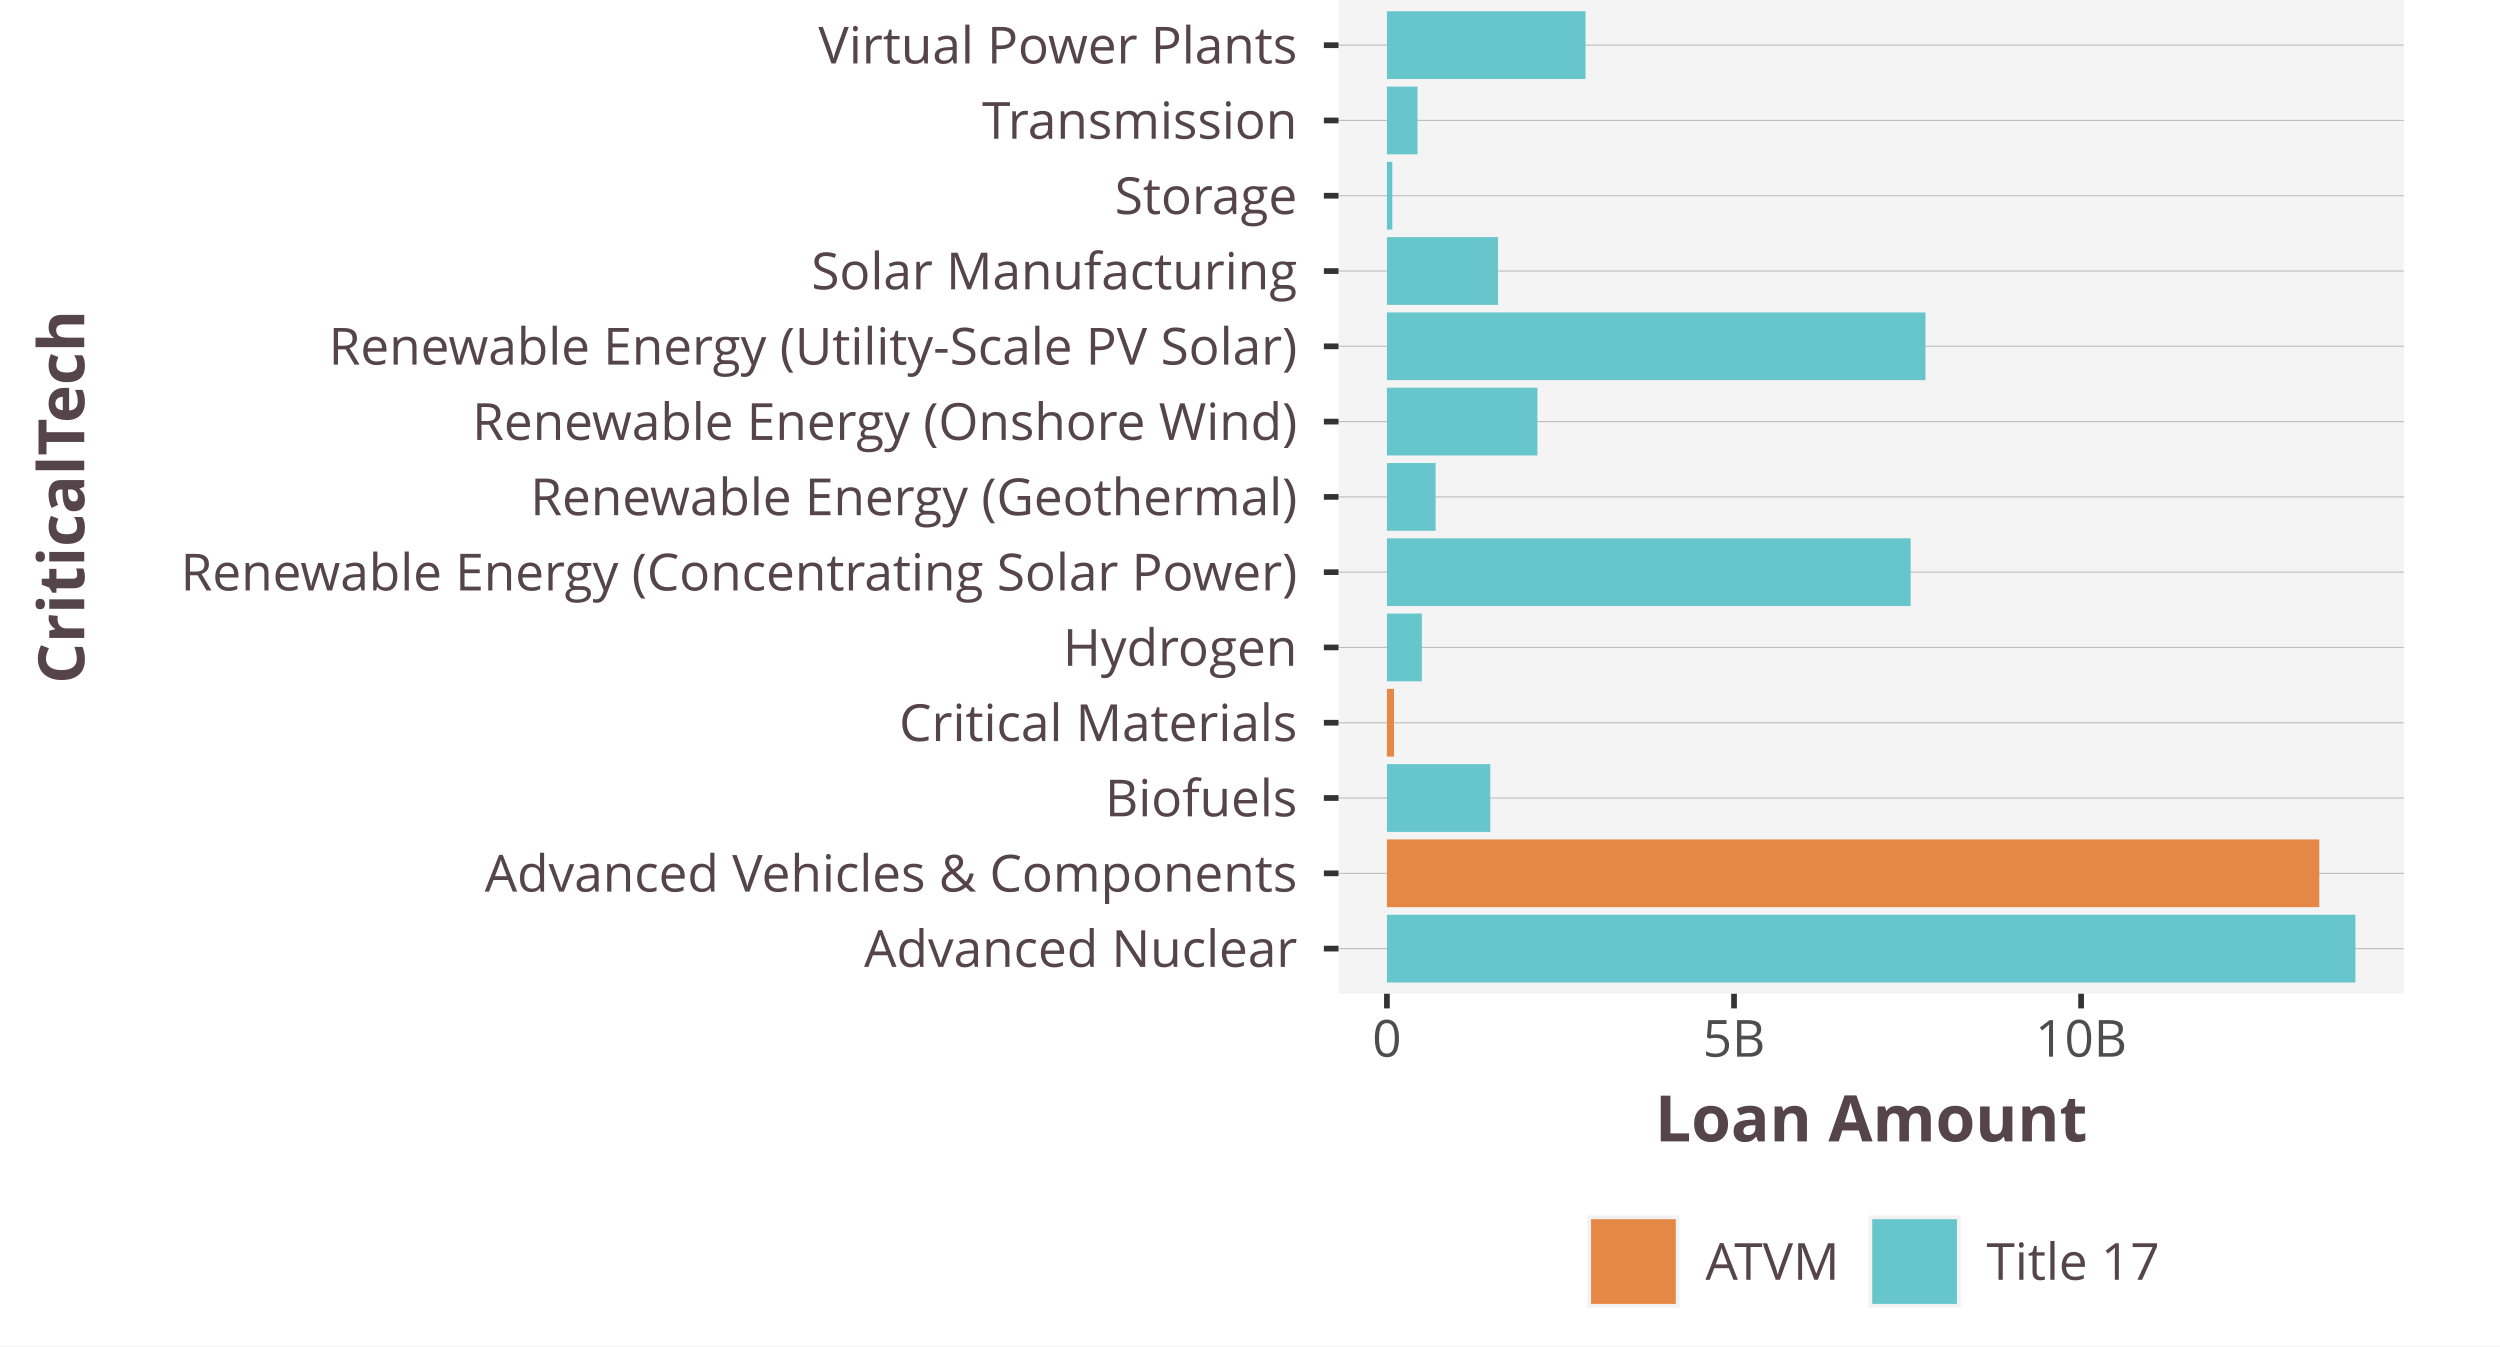
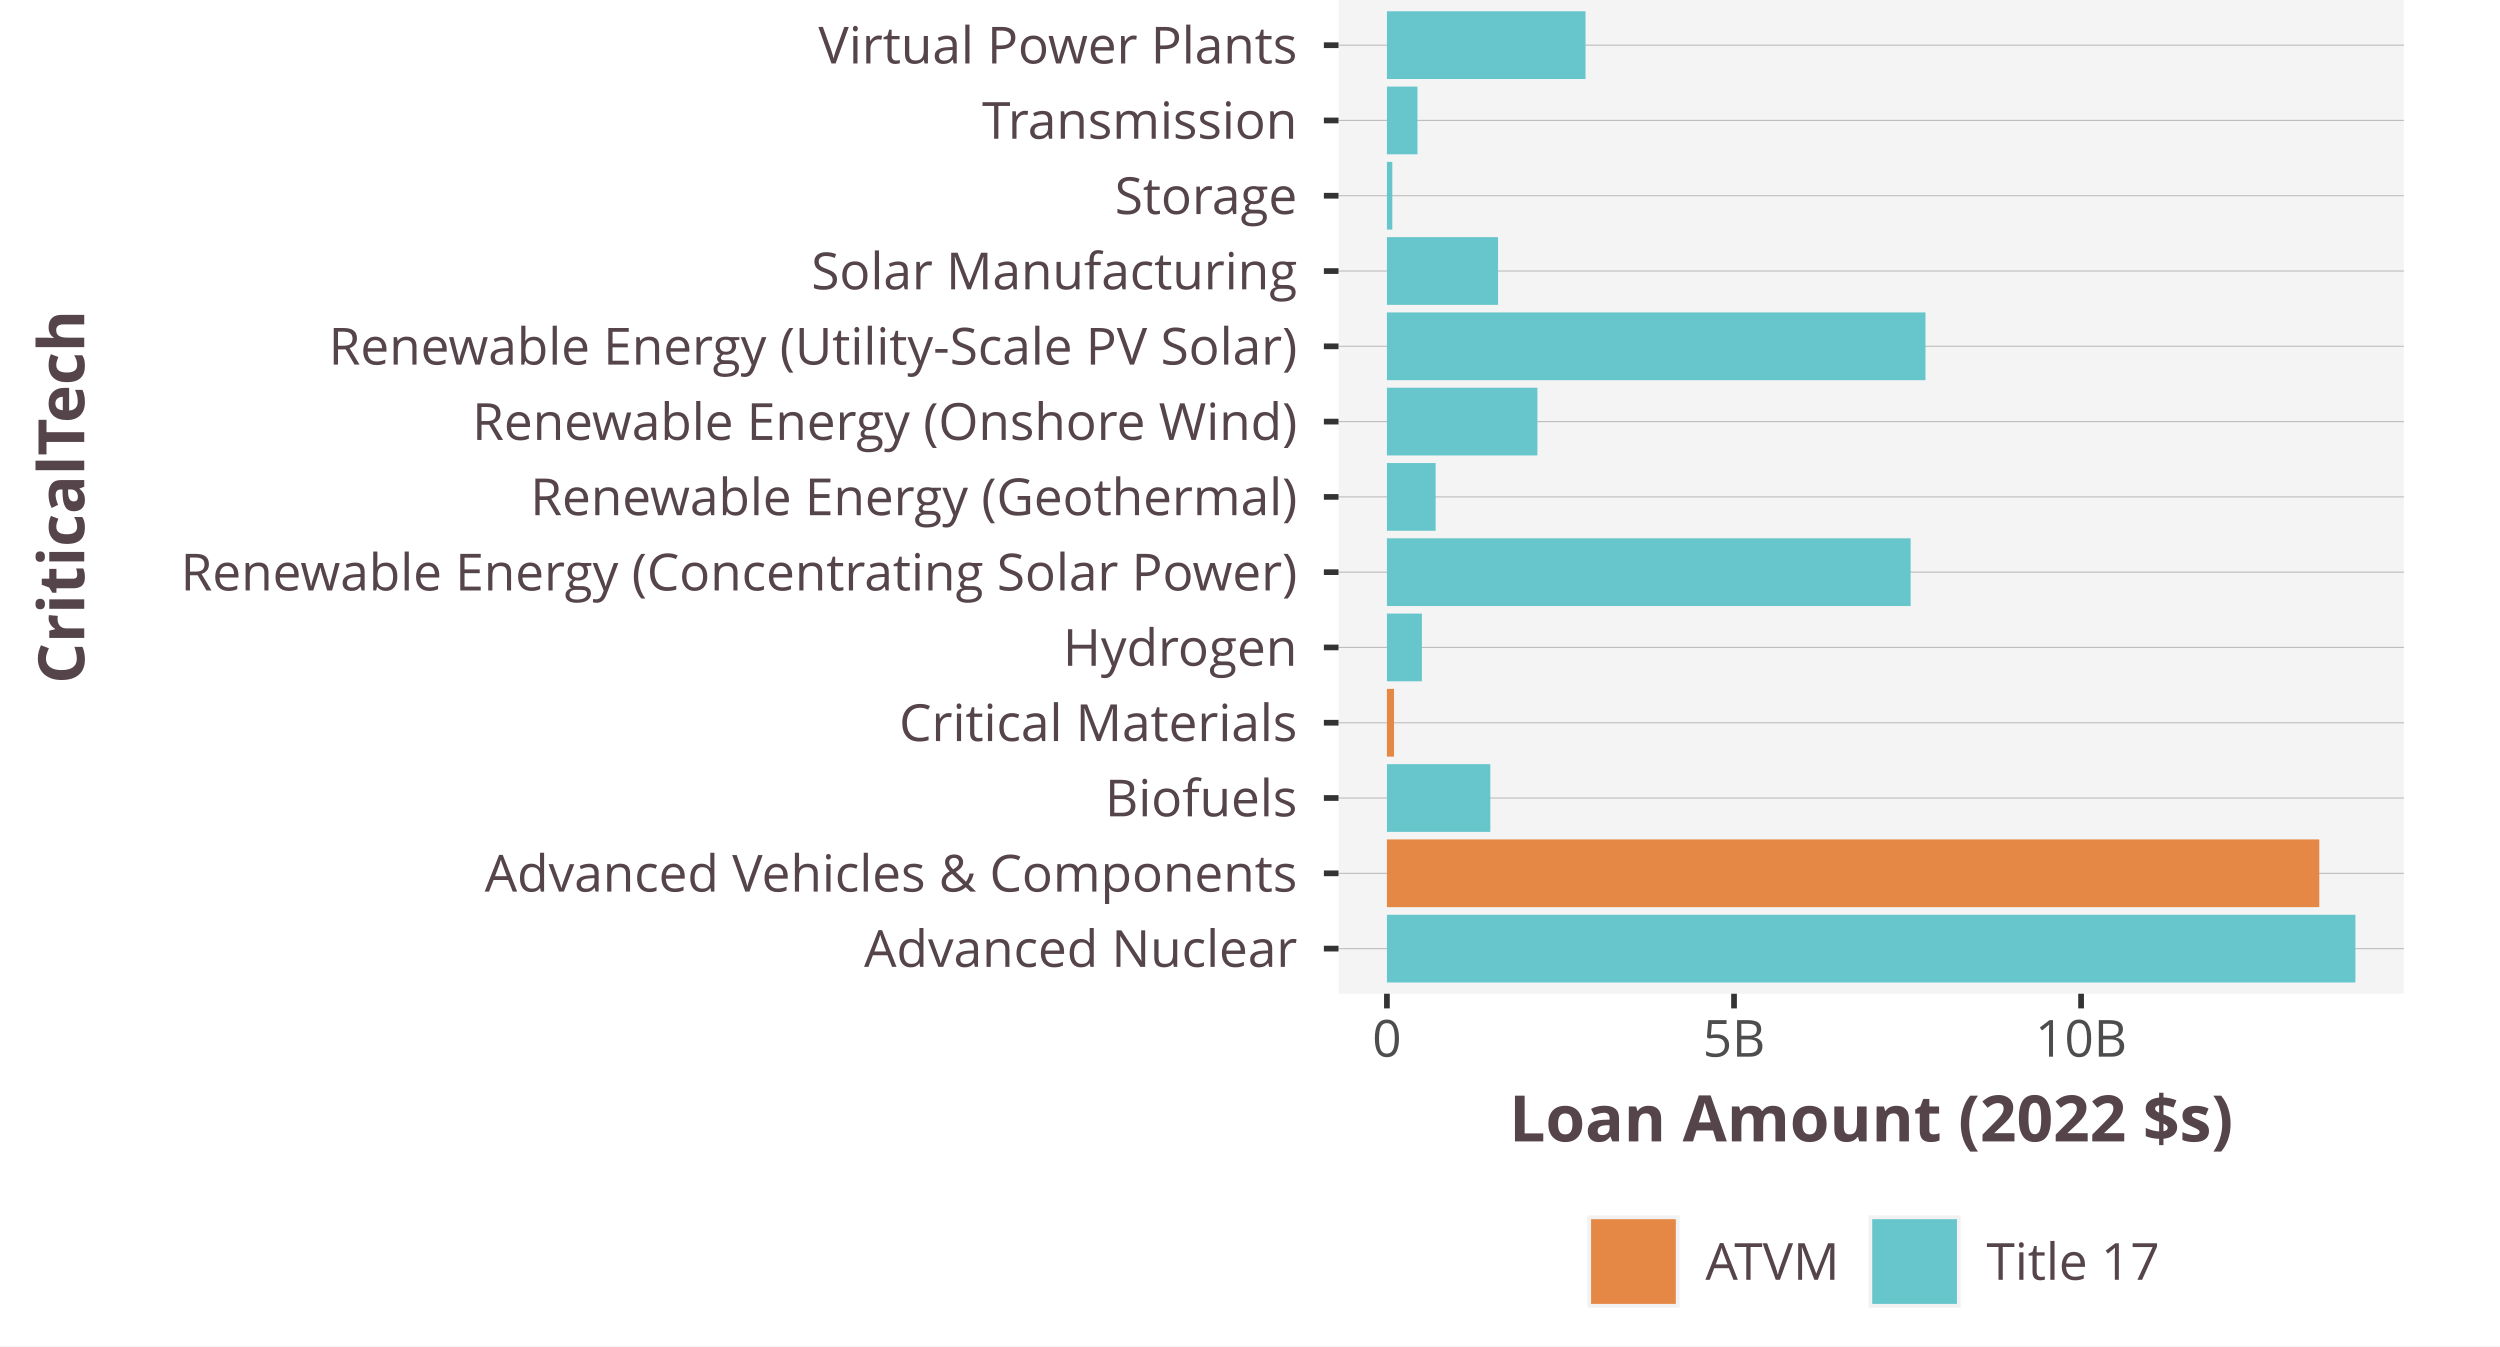
<svg xmlns="http://www.w3.org/2000/svg" class="svglite" width="468.00pt" height="252.00pt" viewBox="0 0 468.00 252.00">
  <defs>
    <style type="text/css">
    .svglite line, .svglite polyline, .svglite polygon, .svglite path, .svglite rect, .svglite circle {
      fill: none;
      stroke: #000000;
      stroke-linecap: round;
      stroke-linejoin: round;
      stroke-miterlimit: 10.00;
    }
    .svglite text {
      white-space: pre;
    }
  </style>
  </defs>
  <rect width="100%" height="100%" style="stroke: none; fill: #FFFFFF;" />
  <defs>
    <clipPath id="cpMC4wMHw0NjguMDB8MC4wMHwyNTIuMDA=">
      <rect x="0.00" y="0.00" width="468.00" height="252.00" />
    </clipPath>
  </defs>
  <g clip-path="url(#cpMC4wMHw0NjguMDB8MC4wMHwyNTIuMDA=)">
    <rect x="0.00" y="-0" width="468.00" height="252.00" style="stroke-width: 1.07; stroke: #FFFFFF; fill: #FFFFFF;" />
  </g>
  <defs>
    <clipPath id="cpMjUwLjU3fDQ1MC4wMHwwLjAwfDE4Ni4wMw==">
      <rect x="250.57" y="0.00" width="199.43" height="186.03" />
    </clipPath>
  </defs>
  <g clip-path="url(#cpMjUwLjU3fDQ1MC4wMHwwLjAwfDE4Ni4wMw==)">
    <rect x="250.57" y="0.00" width="199.43" height="186.03" style="stroke-width: 1.07; stroke: none; fill: #F4F4F4;" />
    <polyline points="250.57,177.58 450.00,177.58 " style="stroke-width: 0.21; stroke: #BEBEBE; stroke-linecap: butt;" />
    <polyline points="250.57,163.49 450.00,163.49 " style="stroke-width: 0.21; stroke: #BEBEBE; stroke-linecap: butt;" />
    <polyline points="250.57,149.39 450.00,149.39 " style="stroke-width: 0.21; stroke: #BEBEBE; stroke-linecap: butt;" />
    <polyline points="250.57,135.30 450.00,135.30 " style="stroke-width: 0.21; stroke: #BEBEBE; stroke-linecap: butt;" />
    <polyline points="250.57,121.20 450.00,121.20 " style="stroke-width: 0.21; stroke: #BEBEBE; stroke-linecap: butt;" />
    <polyline points="250.57,107.11 450.00,107.11 " style="stroke-width: 0.21; stroke: #BEBEBE; stroke-linecap: butt;" />
    <polyline points="250.57,93.02 450.00,93.02 " style="stroke-width: 0.21; stroke: #BEBEBE; stroke-linecap: butt;" />
    <polyline points="250.57,78.92 450.00,78.92 " style="stroke-width: 0.21; stroke: #BEBEBE; stroke-linecap: butt;" />
    <polyline points="250.57,64.83 450.00,64.83 " style="stroke-width: 0.21; stroke: #BEBEBE; stroke-linecap: butt;" />
    <polyline points="250.57,50.74 450.00,50.74 " style="stroke-width: 0.21; stroke: #BEBEBE; stroke-linecap: butt;" />
    <polyline points="250.57,36.64 450.00,36.64 " style="stroke-width: 0.21; stroke: #BEBEBE; stroke-linecap: butt;" />
    <polyline points="250.57,22.55 450.00,22.55 " style="stroke-width: 0.21; stroke: #BEBEBE; stroke-linecap: butt;" />
    <polyline points="250.57,8.46 450.00,8.46 " style="stroke-width: 0.21; stroke: #BEBEBE; stroke-linecap: butt;" />
    <rect x="259.63" y="157.14" width="174.54" height="12.68" style="stroke-width: 1.07; stroke: none; stroke-linecap: butt; stroke-linejoin: miter; fill: #E58846;" />
    <rect x="259.63" y="128.96" width="1.33" height="12.68" style="stroke-width: 1.07; stroke: none; stroke-linecap: butt; stroke-linejoin: miter; fill: #E58846;" />
    <rect x="259.63" y="171.24" width="181.30" height="12.68" style="stroke-width: 1.07; stroke: none; stroke-linecap: butt; stroke-linejoin: miter; fill: #66C6CB;" />
    <rect x="259.63" y="143.05" width="19.36" height="12.68" style="stroke-width: 1.07; stroke: none; stroke-linecap: butt; stroke-linejoin: miter; fill: #66C6CB;" />
    <rect x="259.63" y="114.86" width="6.55" height="12.68" style="stroke-width: 1.07; stroke: none; stroke-linecap: butt; stroke-linejoin: miter; fill: #66C6CB;" />
    <rect x="259.63" y="100.77" width="98.04" height="12.68" style="stroke-width: 1.07; stroke: none; stroke-linecap: butt; stroke-linejoin: miter; fill: #66C6CB;" />
    <rect x="259.63" y="86.68" width="9.12" height="12.68" style="stroke-width: 1.07; stroke: none; stroke-linecap: butt; stroke-linejoin: miter; fill: #66C6CB;" />
    <rect x="259.63" y="72.58" width="28.17" height="12.68" style="stroke-width: 1.07; stroke: none; stroke-linecap: butt; stroke-linejoin: miter; fill: #66C6CB;" />
    <rect x="259.63" y="58.49" width="100.82" height="12.68" style="stroke-width: 1.07; stroke: none; stroke-linecap: butt; stroke-linejoin: miter; fill: #66C6CB;" />
    <rect x="259.63" y="44.39" width="20.81" height="12.68" style="stroke-width: 1.07; stroke: none; stroke-linecap: butt; stroke-linejoin: miter; fill: #66C6CB;" />
    <rect x="259.63" y="30.30" width="1.01" height="12.68" style="stroke-width: 1.07; stroke: none; stroke-linecap: butt; stroke-linejoin: miter; fill: #66C6CB;" />
    <rect x="259.63" y="16.21" width="5.72" height="12.68" style="stroke-width: 1.07; stroke: none; stroke-linecap: butt; stroke-linejoin: miter; fill: #66C6CB;" />
    <rect x="259.63" y="2.11" width="37.18" height="12.68" style="stroke-width: 1.07; stroke: none; stroke-linecap: butt; stroke-linejoin: miter; fill: #66C6CB;" />
  </g>
  <g clip-path="url(#cpMC4wMHw0NjguMDB8MC4wMHwyNTIuMDA=)">
    <text x="242.85" y="181.00" text-anchor="end" style="font-size: 9.60px;fill: #554449; font-family: &quot;Open Sans&quot;;" textLength="81.01px" lengthAdjust="spacingAndGlyphs">Advanced Nuclear</text>
    <text x="242.85" y="166.91" text-anchor="end" style="font-size: 9.60px;fill: #554449; font-family: &quot;Open Sans&quot;;" textLength="152.07px" lengthAdjust="spacingAndGlyphs">Advanced Vehicles &amp; Components</text>
    <text x="242.85" y="152.82" text-anchor="end" style="font-size: 9.60px;fill: #554449; font-family: &quot;Open Sans&quot;;" textLength="35.86px" lengthAdjust="spacingAndGlyphs">Biofuels</text>
    <text x="242.85" y="138.72" text-anchor="end" style="font-size: 9.60px;fill: #554449; font-family: &quot;Open Sans&quot;;" textLength="74.46px" lengthAdjust="spacingAndGlyphs">Critical Materials</text>
    <text x="242.85" y="124.63" text-anchor="end" style="font-size: 9.60px;fill: #554449; font-family: &quot;Open Sans&quot;;" textLength="43.90px" lengthAdjust="spacingAndGlyphs">Hydrogen</text>
    <text x="242.85" y="110.53" text-anchor="end" style="font-size: 9.60px;fill: #554449; font-family: &quot;Open Sans&quot;;" textLength="209.25px" lengthAdjust="spacingAndGlyphs">Renewable Energy (Concentrating Solar Power)</text>
    <text x="242.85" y="96.44" text-anchor="end" style="font-size: 9.60px;fill: #554449; font-family: &quot;Open Sans&quot;;" textLength="143.52px" lengthAdjust="spacingAndGlyphs">Renewable Energy (Geothermal)</text>
    <text x="242.85" y="82.35" text-anchor="end" style="font-size: 9.60px;fill: #554449; font-family: &quot;Open Sans&quot;;" textLength="154.55px" lengthAdjust="spacingAndGlyphs">Renewable Energy (Onshore Wind)</text>
    <text x="242.85" y="68.25" text-anchor="end" style="font-size: 9.60px;fill: #554449; font-family: &quot;Open Sans&quot;;" textLength="181.28px" lengthAdjust="spacingAndGlyphs">Renewable Energy (Utility-Scale PV Solar)</text>
    <text x="242.85" y="54.16" text-anchor="end" style="font-size: 9.60px;fill: #554449; font-family: &quot;Open Sans&quot;;" textLength="90.77px" lengthAdjust="spacingAndGlyphs">Solar Manufacturing</text>
    <text x="242.85" y="40.07" text-anchor="end" style="font-size: 9.60px;fill: #554449; font-family: &quot;Open Sans&quot;;" textLength="34.28px" lengthAdjust="spacingAndGlyphs">Storage</text>
    <text x="242.85" y="25.97" text-anchor="end" style="font-size: 9.60px;fill: #554449; font-family: &quot;Open Sans&quot;;" textLength="59.49px" lengthAdjust="spacingAndGlyphs">Transmission</text>
    <text x="242.85" y="11.88" text-anchor="end" style="font-size: 9.60px;fill: #554449; font-family: &quot;Open Sans&quot;;" textLength="89.74px" lengthAdjust="spacingAndGlyphs">Virtual Power Plants</text>
    <polyline points="247.83,177.58 250.57,177.58 " style="stroke-width: 1.07; stroke: #333333; stroke-linecap: butt;" />
    <polyline points="247.83,163.49 250.57,163.49 " style="stroke-width: 1.07; stroke: #333333; stroke-linecap: butt;" />
    <polyline points="247.83,149.39 250.57,149.39 " style="stroke-width: 1.07; stroke: #333333; stroke-linecap: butt;" />
    <polyline points="247.83,135.30 250.57,135.30 " style="stroke-width: 1.07; stroke: #333333; stroke-linecap: butt;" />
    <polyline points="247.83,121.20 250.57,121.20 " style="stroke-width: 1.07; stroke: #333333; stroke-linecap: butt;" />
    <polyline points="247.83,107.11 250.57,107.11 " style="stroke-width: 1.07; stroke: #333333; stroke-linecap: butt;" />
    <polyline points="247.83,93.02 250.57,93.02 " style="stroke-width: 1.07; stroke: #333333; stroke-linecap: butt;" />
    <polyline points="247.83,78.92 250.57,78.92 " style="stroke-width: 1.07; stroke: #333333; stroke-linecap: butt;" />
    <polyline points="247.83,64.83 250.57,64.83 " style="stroke-width: 1.07; stroke: #333333; stroke-linecap: butt;" />
    <polyline points="247.83,50.74 250.57,50.74 " style="stroke-width: 1.07; stroke: #333333; stroke-linecap: butt;" />
    <polyline points="247.83,36.64 250.57,36.64 " style="stroke-width: 1.07; stroke: #333333; stroke-linecap: butt;" />
    <polyline points="247.83,22.55 250.57,22.55 " style="stroke-width: 1.07; stroke: #333333; stroke-linecap: butt;" />
    <polyline points="247.83,8.46 250.57,8.46 " style="stroke-width: 1.07; stroke: #333333; stroke-linecap: butt;" />
    <polyline points="259.63,188.77 259.63,186.03 " style="stroke-width: 1.07; stroke: #333333; stroke-linecap: butt;" />
    <polyline points="324.61,188.77 324.61,186.03 " style="stroke-width: 1.07; stroke: #333333; stroke-linecap: butt;" />
    <polyline points="389.58,188.77 389.58,186.03 " style="stroke-width: 1.07; stroke: #333333; stroke-linecap: butt;" />
    <text x="259.63" y="197.81" text-anchor="middle" style="font-size: 9.60px;fill: #4D4D4D; font-family: &quot;Open Sans&quot;;" textLength="5.49px" lengthAdjust="spacingAndGlyphs">0</text>
    <text x="324.61" y="197.81" text-anchor="middle" style="font-size: 9.60px;fill: #4D4D4D; font-family: &quot;Open Sans&quot;;" textLength="11.68px" lengthAdjust="spacingAndGlyphs">5B</text>
    <text x="389.58" y="197.81" text-anchor="middle" style="font-size: 9.60px;fill: #4D4D4D; font-family: &quot;Open Sans&quot;;" textLength="17.16px" lengthAdjust="spacingAndGlyphs">10B</text>
-     <text x="350.28" y="213.67" text-anchor="middle" style="font-size: 12.00px; font-weight: bold;fill: #554449; font-family: &quot;Open Sans&quot;;" textLength="80.96px" lengthAdjust="spacingAndGlyphs">Loan Amount</text>
+     <text x="350.28" y="213.67" text-anchor="middle" style="font-size: 12.00px; font-weight: bold;fill: #554449; font-family: &quot;Open Sans&quot;;" textLength="135.61px" lengthAdjust="spacingAndGlyphs">Loan Amount (2022 $s)</text>
    <text transform="translate(15.77,93.02) rotate(-90)" text-anchor="middle" style="font-size: 12.00px; font-weight: bold;fill: #554449; font-family: &quot;Open Sans&quot;;" textLength="70.83px" lengthAdjust="spacingAndGlyphs">CriticalTech</text>
    <rect x="294.31" y="227.52" width="111.95" height="17.28" style="stroke-width: 1.07; stroke: none; fill: #FFFFFF;" />
    <rect x="297.14" y="227.52" width="17.28" height="17.28" style="stroke-width: 1.07; stroke: none; fill: #F2F2F2;" />
    <rect x="297.85" y="228.23" width="15.86" height="15.86" style="stroke-width: 1.07; stroke: none; stroke-linecap: butt; stroke-linejoin: miter; fill: #E58846;" />
    <rect x="349.77" y="227.52" width="17.28" height="17.28" style="stroke-width: 1.07; stroke: none; fill: #F2F2F2;" />
    <rect x="350.48" y="228.23" width="15.86" height="15.86" style="stroke-width: 1.07; stroke: none; stroke-linecap: butt; stroke-linejoin: miter; fill: #66C6CB;" />
    <text x="319.25" y="239.58" style="font-size: 9.60px;fill: #554449; font-family: &quot;Open Sans&quot;;" textLength="25.69px" lengthAdjust="spacingAndGlyphs">ATVM</text>
    <text x="371.87" y="239.58" style="font-size: 9.60px;fill: #554449; font-family: &quot;Open Sans&quot;;" textLength="32.39px" lengthAdjust="spacingAndGlyphs">Title 17</text>
  </g>
</svg>
